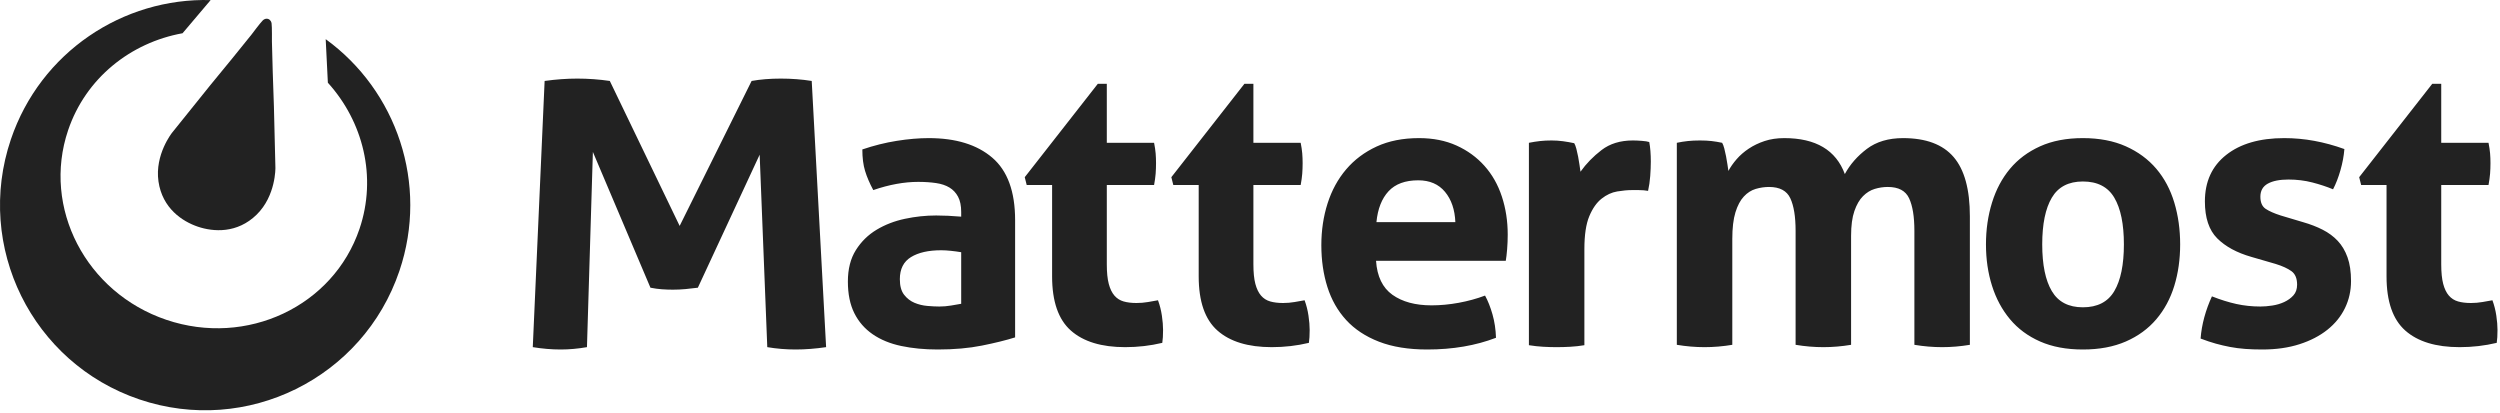
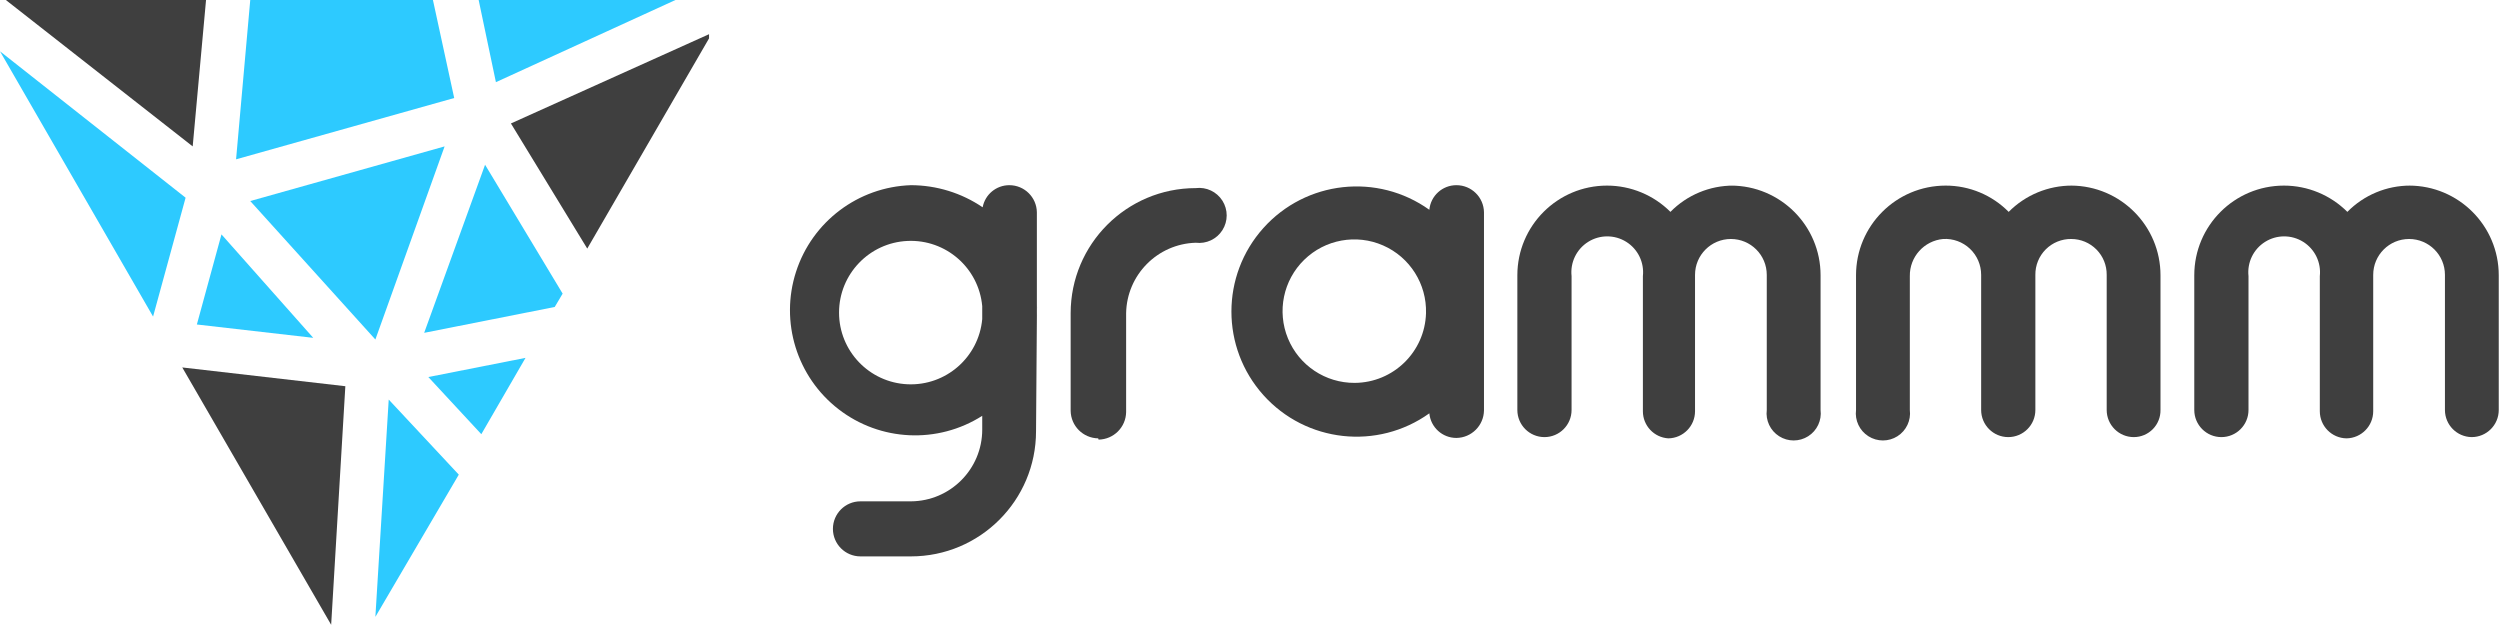
- <svg xmlns="http://www.w3.org/2000/svg" width="100%" height="100%" viewBox="0 0 1001 165" version="1.1" xml:space="preserve" style="fill-rule:evenodd;clip-rule:evenodd;stroke-linejoin:round;stroke-miterlimit:1.414;">
-   <g>
-     <path d="M384.862,84.87c0,-2.501 -0.418,-4.536 -1.253,-6.102c-0.833,-1.562 -1.981,-2.79 -3.441,-3.674c-1.46,-0.888 -3.26,-1.489 -5.397,-1.8c-2.139,-0.313 -4.512,-0.469 -7.12,-0.469c-5.632,0 -11.628,1.094 -17.991,3.284c-1.461,-2.712 -2.555,-5.268 -3.284,-7.666c-0.73,-2.398 -1.097,-5.266 -1.097,-8.605c4.59,-1.564 9.178,-2.711 13.768,-3.441c4.588,-0.73 8.867,-1.096 12.828,-1.096c10.848,0 19.322,2.607 25.424,7.824c6.101,5.215 9.152,13.557 9.152,25.03l0,46.934c-3.651,1.147 -8.084,2.243 -13.299,3.286c-5.213,1.043 -11.107,1.565 -17.678,1.565c-5.319,0 -10.196,-0.47 -14.629,-1.409c-4.432,-0.938 -8.24,-2.504 -11.418,-4.694c-3.183,-2.188 -5.633,-5.005 -7.356,-8.447c-1.719,-3.443 -2.58,-7.666 -2.58,-12.673c0,-5.005 1.069,-9.203 3.207,-12.593c2.138,-3.389 4.903,-6.102 8.291,-8.135c3.391,-2.034 7.171,-3.494 11.344,-4.381c4.172,-0.887 8.343,-1.33 12.515,-1.33c3.025,0 6.362,0.158 10.014,0.469l0,-1.877Zm0,16.115c-1.253,-0.209 -2.608,-0.393 -4.07,-0.548c-1.46,-0.156 -2.761,-0.234 -3.91,-0.234c-5.111,0 -9.153,0.911 -12.126,2.737c-2.972,1.825 -4.458,4.772 -4.458,8.839c0,2.713 0.574,4.797 1.721,6.259c1.147,1.459 2.53,2.528 4.146,3.205c1.617,0.679 3.336,1.096 5.162,1.253c1.827,0.155 3.417,0.236 4.771,0.236c1.566,0 3.131,-0.132 4.694,-0.393c1.566,-0.261 2.921,-0.494 4.07,-0.704l0,-20.65Zm36.4,-26.91l-10.17,0l-0.784,-3.129l29.258,-37.391l3.598,0l0,23.623l18.93,0c0.311,1.566 0.521,2.973 0.627,4.224c0.102,1.253 0.154,2.556 0.154,3.913c0,1.459 -0.052,2.867 -0.154,4.223c-0.106,1.357 -0.316,2.869 -0.627,4.537l-18.93,0l0,31.76c0,3.232 0.262,5.839 0.784,7.822c0.519,1.979 1.276,3.545 2.266,4.693c0.993,1.147 2.217,1.929 3.677,2.346c1.46,0.419 3.183,0.627 5.162,0.627c1.566,0 3.103,-0.131 4.617,-0.392c1.511,-0.26 2.841,-0.495 3.988,-0.703c0.732,1.979 1.251,4.04 1.565,6.179c0.314,2.138 0.469,4.043 0.469,5.711c0,1.147 -0.025,2.111 -0.078,2.894c-0.052,0.781 -0.129,1.54 -0.235,2.268c-4.797,1.149 -9.75,1.72 -14.861,1.72c-9.492,0 -16.742,-2.215 -21.747,-6.646c-5.006,-4.434 -7.509,-11.658 -7.509,-21.67l0,-36.609Zm58.696,0l-10.168,0l-0.784,-3.129l29.257,-37.391l3.598,0l0,23.623l18.93,0c0.312,1.566 0.522,2.973 0.627,4.224c0.102,1.253 0.155,2.556 0.155,3.913c0,1.459 -0.053,2.867 -0.155,4.223c-0.105,1.357 -0.315,2.869 -0.627,4.537l-18.93,0l0,31.76c0,3.232 0.263,5.839 0.783,7.822c0.522,1.979 1.278,3.545 2.268,4.693c0.992,1.147 2.215,1.929 3.677,2.346c1.459,0.419 3.182,0.627 5.161,0.627c1.565,0 3.103,-0.131 4.617,-0.392c1.512,-0.26 2.842,-0.495 3.989,-0.703c0.73,1.979 1.251,4.04 1.563,6.179c0.315,2.138 0.471,4.043 0.471,5.711c0,1.147 -0.026,2.111 -0.079,2.894c-0.051,0.781 -0.129,1.54 -0.234,2.268c-4.798,1.149 -9.75,1.72 -14.863,1.72c-9.49,0 -16.74,-2.215 -21.746,-6.646c-5.006,-4.434 -7.51,-11.658 -7.51,-21.67l0,-36.609Zm102.767,14.865c-0.208,-5.009 -1.591,-9.049 -4.146,-12.126c-2.555,-3.077 -6.127,-4.617 -10.717,-4.617c-5.215,0 -9.178,1.461 -11.89,4.381c-2.711,2.921 -4.327,7.041 -4.848,12.362l31.601,0Zm-31.759,15.486c0.418,6.258 2.608,10.795 6.571,13.612c3.963,2.816 9.178,4.224 15.646,4.224c3.546,0 7.168,-0.34 10.872,-1.019c3.703,-0.677 7.222,-1.642 10.561,-2.893c1.147,2.086 2.137,4.589 2.972,7.51c0.834,2.918 1.303,6.049 1.408,9.386c-8.136,3.129 -17.315,4.694 -27.537,4.694c-7.508,0 -13.947,-1.043 -19.321,-3.13c-5.37,-2.085 -9.751,-4.981 -13.14,-8.681c-3.39,-3.703 -5.894,-8.11 -7.51,-13.222c-1.616,-5.11 -2.423,-10.689 -2.423,-16.737c0,-5.946 0.833,-11.526 2.502,-16.741c1.667,-5.217 4.145,-9.752 7.431,-13.61c3.285,-3.861 7.352,-6.911 12.203,-9.154c4.85,-2.242 10.508,-3.364 16.974,-3.364c5.632,0 10.639,0.991 15.019,2.973c4.381,1.981 8.109,4.694 11.186,8.137c3.077,3.439 5.399,7.535 6.963,12.28c1.565,4.745 2.347,9.831 2.347,15.253c0,1.982 -0.078,3.939 -0.235,5.867c-0.156,1.928 -0.341,3.468 -0.547,4.615l-51.942,0Zm61.208,-47.248c1.564,-0.311 3.05,-0.547 4.458,-0.702c1.41,-0.159 2.946,-0.236 4.616,-0.236c1.565,0 3.104,0.106 4.614,0.312c1.514,0.209 3,0.471 4.458,0.784c0.315,0.522 0.602,1.277 0.862,2.268c0.261,0.991 0.495,2.034 0.704,3.13c0.209,1.095 0.39,2.188 0.547,3.285c0.157,1.096 0.286,2.005 0.392,2.739c2.294,-3.235 5.112,-6.13 8.448,-8.684c3.338,-2.556 7.51,-3.834 12.515,-3.834c1.045,0 2.244,0.052 3.599,0.157c1.355,0.104 2.346,0.26 2.972,0.47c0.209,1.041 0.366,2.241 0.469,3.597c0.107,1.356 0.158,2.764 0.158,4.225c0,1.773 -0.08,3.702 -0.235,5.788c-0.157,2.086 -0.444,4.067 -0.862,5.945c-1.147,-0.21 -2.424,-0.313 -3.831,-0.313c-1.408,0 -2.27,0 -2.581,0c-1.775,0 -3.755,0.183 -5.947,0.547c-2.189,0.366 -4.275,1.33 -6.257,2.896c-1.983,1.564 -3.624,3.911 -4.929,7.041c-1.303,3.127 -1.957,7.508 -1.957,13.141l0,38.486c-1.875,0.311 -3.752,0.52 -5.631,0.624c-1.876,0.105 -3.701,0.156 -5.475,0.156c-1.774,0 -3.572,-0.051 -5.398,-0.156c-1.825,-0.104 -3.728,-0.313 -5.709,-0.624l0,-81.042Zm59.226,0c1.459,-0.311 2.92,-0.547 4.379,-0.702c1.461,-0.159 3.077,-0.236 4.851,-0.236c1.773,0 3.337,0.077 4.693,0.236c1.356,0.155 2.764,0.391 4.224,0.702c0.312,0.522 0.601,1.279 0.861,2.27c0.26,0.99 0.496,2.035 0.704,3.128c0.209,1.096 0.39,2.164 0.547,3.207c0.159,1.043 0.288,1.93 0.392,2.66c0.832,-1.563 1.929,-3.128 3.286,-4.694c1.355,-1.562 2.971,-2.969 4.848,-4.223c1.877,-1.252 3.989,-2.269 6.337,-3.05c2.346,-0.784 4.981,-1.175 7.901,-1.175c12.619,0 20.702,4.799 24.249,14.395c2.085,-3.86 5.032,-7.222 8.838,-10.092c3.808,-2.869 8.632,-4.303 14.474,-4.303c9.177,0 15.93,2.532 20.258,7.59c4.33,5.057 6.494,12.958 6.494,23.702l0,51.47c-3.754,0.626 -7.459,0.937 -11.108,0.937c-3.651,0 -7.354,-0.311 -11.108,-0.937l0,-45.684c0,-5.632 -0.705,-9.959 -2.114,-12.983c-1.406,-3.025 -4.248,-4.538 -8.524,-4.538c-1.775,0 -3.52,0.262 -5.24,0.782c-1.723,0.52 -3.287,1.485 -4.694,2.894c-1.408,1.408 -2.555,3.391 -3.443,5.946c-0.887,2.553 -1.33,5.867 -1.33,9.934l0,43.649c-3.755,0.626 -7.458,0.937 -11.108,0.937c-3.65,0 -7.354,-0.311 -11.109,-0.937l0,-45.684c0,-5.632 -0.703,-9.959 -2.112,-12.983c-1.408,-3.025 -4.249,-4.538 -8.525,-4.538c-1.771,0 -3.546,0.262 -5.32,0.782c-1.771,0.52 -3.363,1.538 -4.771,3.051c-1.409,1.511 -2.53,3.623 -3.363,6.336c-0.835,2.711 -1.253,6.258 -1.253,10.638l0,42.398c-3.755,0.626 -7.455,0.937 -11.107,0.937c-3.651,0 -7.352,-0.311 -11.107,-0.937l0,-80.885Zm162.58,65.865c5.841,0 10.039,-2.163 12.593,-6.493c2.556,-4.327 3.834,-10.56 3.834,-18.694c0,-8.136 -1.278,-14.367 -3.834,-18.696c-2.554,-4.33 -6.752,-6.493 -12.593,-6.493c-5.736,0 -9.882,2.163 -12.437,6.493c-2.557,4.329 -3.835,10.56 -3.835,18.696c0,8.134 1.278,14.367 3.835,18.694c2.555,4.33 6.701,6.493 12.437,6.493Zm0,16.897c-6.571,0 -12.282,-1.07 -17.131,-3.208c-4.85,-2.137 -8.866,-5.11 -12.047,-8.918c-3.181,-3.807 -5.58,-8.265 -7.195,-13.376c-1.618,-5.111 -2.426,-10.637 -2.426,-16.582c0,-5.945 0.808,-11.526 2.426,-16.74c1.615,-5.215 4.014,-9.726 7.195,-13.533c3.181,-3.808 7.197,-6.803 12.047,-8.996c4.849,-2.19 10.56,-3.286 17.131,-3.286c6.571,0 12.306,1.096 17.209,3.286c4.901,2.193 8.968,5.188 12.204,8.996c3.233,3.807 5.631,8.318 7.197,13.533c1.564,5.214 2.345,10.795 2.345,16.74c0,5.945 -0.781,11.471 -2.345,16.582c-1.566,5.111 -3.964,9.569 -7.197,13.376c-3.236,3.808 -7.303,6.781 -12.204,8.918c-4.903,2.138 -10.638,3.208 -17.209,3.208Zm67.477,-37.078c-5.842,-1.67 -10.405,-4.146 -13.689,-7.432c-3.286,-3.284 -4.929,-8.213 -4.929,-14.785c0,-7.927 2.843,-14.13 8.528,-18.615c5.683,-4.486 13.429,-6.729 23.232,-6.729c4.068,0 8.082,0.366 12.046,1.096c3.964,0.73 7.979,1.824 12.046,3.286c-0.209,2.71 -0.73,5.526 -1.566,8.448c-0.832,2.919 -1.823,5.474 -2.97,7.667c-2.504,-1.044 -5.267,-1.957 -8.293,-2.74c-3.023,-0.781 -6.205,-1.172 -9.542,-1.172c-3.547,0 -6.309,0.547 -8.293,1.642c-1.981,1.096 -2.972,2.843 -2.972,5.24c0,2.295 0.704,3.912 2.112,4.851c1.408,0.938 3.417,1.827 6.023,2.659l8.918,2.662c2.921,0.833 5.554,1.849 7.901,3.049c2.346,1.2 4.355,2.686 6.023,4.458c1.669,1.773 2.972,3.964 3.91,6.571c0.94,2.608 1.41,5.788 1.41,9.542c0,3.861 -0.809,7.459 -2.426,10.796c-1.616,3.338 -3.964,6.232 -7.04,8.682c-3.077,2.453 -6.806,4.382 -11.187,5.789c-4.379,1.409 -9.334,2.113 -14.862,2.113c-2.504,0 -4.796,-0.079 -6.882,-0.235c-2.087,-0.158 -4.094,-0.418 -6.024,-0.782c-1.929,-0.366 -3.833,-0.808 -5.71,-1.33c-1.878,-0.521 -3.912,-1.199 -6.102,-2.034c0.21,-2.817 0.705,-5.659 1.486,-8.526c0.782,-2.867 1.8,-5.659 3.051,-8.371c3.442,1.357 6.702,2.373 9.779,3.051c3.077,0.679 6.284,1.019 9.62,1.019c1.462,0 3.052,-0.132 4.771,-0.393c1.722,-0.261 3.313,-0.73 4.773,-1.408c1.461,-0.678 2.687,-1.565 3.677,-2.659c0.991,-1.095 1.484,-2.529 1.484,-4.304c0,-2.501 -0.755,-4.301 -2.267,-5.396c-1.513,-1.094 -3.625,-2.062 -6.335,-2.895l-9.701,-2.815Zm54.112,-28.787l-10.167,0l-0.785,-3.129l29.256,-37.391l3.598,0l0,23.623l18.931,0c0.313,1.566 0.521,2.973 0.627,4.224c0.103,1.253 0.156,2.556 0.156,3.913c0,1.459 -0.053,2.867 -0.156,4.223c-0.106,1.357 -0.314,2.869 -0.627,4.537l-18.931,0l0,31.76c0,3.232 0.263,5.839 0.783,7.822c0.523,1.979 1.278,3.545 2.268,4.693c0.993,1.147 2.218,1.929 3.677,2.346c1.459,0.419 3.183,0.627 5.163,0.627c1.565,0 3.102,-0.131 4.616,-0.392c1.511,-0.26 2.841,-0.495 3.988,-0.703c0.731,1.979 1.253,4.04 1.564,6.179c0.315,2.138 0.47,4.043 0.47,5.711c0,1.147 -0.026,2.111 -0.078,2.894c-0.052,0.781 -0.129,1.54 -0.235,2.268c-4.796,1.149 -9.75,1.72 -14.861,1.72c-9.492,0 -16.741,-2.215 -21.748,-6.646c-5.005,-4.434 -7.509,-11.658 -7.509,-21.67l0,-36.609Zm-737.501,-41.662c4.521,-0.629 8.87,-0.945 13.05,-0.945c4.407,0 8.758,0.316 13.051,0.945l27.965,58.043l28.812,-58.043c3.503,-0.629 7.399,-0.945 11.694,-0.945c4.294,0 8.416,0.316 12.372,0.945l5.762,106.583c-4.292,0.63 -8.36,0.944 -12.201,0.944c-3.844,0 -7.627,-0.314 -11.355,-0.944l-3.052,-77.061l-24.745,53.261c-1.583,0.21 -3.22,0.396 -4.916,0.551c-1.695,0.158 -3.388,0.236 -5.084,0.236c-1.47,0 -2.937,-0.052 -4.405,-0.157c-1.469,-0.105 -2.994,-0.316 -4.577,-0.63l-23.049,-54.365l-2.373,78.165c-3.615,0.63 -7.118,0.944 -10.509,0.944c-3.616,0 -7.346,-0.314 -11.185,-0.944l4.745,-106.583Z" style="fill:#222;" />
-     <path d="M130.41,15.678l0.865,17.434c14.134,15.615 19.713,37.729 12.677,58.513c-10.503,31.025 -45.136,47.334 -77.354,36.427c-32.219,-10.906 -49.823,-44.899 -39.32,-75.924c7.059,-20.853 25.019,-35.058 45.82,-38.819l11.239,-13.279c-35.063,-0.949 -68.143,20.815 -79.979,55.778c-14.542,42.958 8.493,89.571 51.451,104.114c42.958,14.542 89.572,-8.494 104.115,-51.452c11.816,-34.906 -1.179,-72.227 -29.514,-92.792Z" style="fill:#222;" />
-     <path d="M110.273,67.122l-0.595,-24.373l-0.477,-14.025l-0.323,-12.15c0,0 0.067,-5.859 -0.137,-7.236c-0.043,-0.29 -0.134,-0.525 -0.243,-0.731l-0.041,-0.086l-0.047,-0.075c-0.224,-0.387 -0.578,-0.701 -1.035,-0.856c-0.467,-0.158 -0.951,-0.119 -1.371,0.062l-0.026,0.01l-0.145,0.074c-0.199,0.097 -0.402,0.223 -0.6,0.415c-0.999,0.969 -4.504,5.664 -4.504,5.664l-7.638,9.456l-8.898,10.851l-15.278,18.999c0,0 -7.011,8.75 -5.462,19.521c1.55,10.77 9.557,16.017 15.769,18.12c6.211,2.103 15.759,2.799 23.533,-4.816c7.773,-7.615 7.518,-18.824 7.518,-18.824Z" style="fill:#222;" />
+ <svg xmlns="http://www.w3.org/2000/svg" id="Layer_1" data-name="Layer 1" viewBox="0 0 59.94 14.99">
+   <path id="path48" d="M26.33,33a.67.67,0,0,1-.66-.66V30a3,3,0,0,1,3-3,.66.66,0,1,1,0,1.31A1.72,1.72,0,0,0,27,30v2.37a.67.67,0,0,1-.66.66" transform="translate(0 -22.49)" style="fill:#3f3f3f" />
+   <g id="g4575">
+     <path id="path40" d="M24.86,29.77v.37a1.09,1.09,0,0,0,0-.18A1.15,1.15,0,0,0,24.86,29.77Z" transform="translate(0 -22.49)" style="fill:#3f3f3f" />
+     <path d="M24.86,30.14V27.58a.66.66,0,0,0-.66-.65.65.65,0,0,0-.64.53,3.07,3.07,0,0,0-1.72-.53,3,3,0,1,0,1.71,5.53v.33a1.72,1.72,0,0,1-1.71,1.72H20.63a.66.66,0,0,0,0,1.32h1.21a3,3,0,0,0,3-3Zm-1.31,0a1.72,1.72,0,1,1,0-.31v.31Z" transform="translate(0 -22.49)" style="fill:#3f3f3f" />
+     <path d="M23.55,30v0Z" transform="translate(0 -22.49)" style="fill:#3f3f3f" />
  </g>
+   <path d="M34.92,26.93a.65.65,0,0,0-.65.59,3,3,0,1,0,0,4.88.65.65,0,0,0,.65.59.67.67,0,0,0,.66-.66V27.58A.66.66,0,0,0,34.92,26.93Zm-2.44,4.74A1.72,1.72,0,1,1,34.19,30,1.72,1.72,0,0,1,32.48,31.67Z" transform="translate(0 -22.49)" style="fill:#3f3f3f" />
+   <path id="path60" d="M41.56,26.94h0a2.11,2.11,0,0,0-1.51.63,2.15,2.15,0,0,0-1.52-.63h0a2.15,2.15,0,0,0-2.15,2.15v3.23a.65.65,0,0,0,1.3,0V29.11a.86.86,0,1,1,1.71,0v3.24A.65.65,0,0,0,40,33h0a.65.65,0,0,0,.64-.65V29.08a.86.86,0,0,1,.86-.86h0a.86.86,0,0,1,.86.86v3.24a.65.65,0,1,0,1.29,0V29.09a2.15,2.15,0,0,0-2.15-2.15" transform="translate(0 -22.49)" style="fill:#3f3f3f" />
+   <path id="path64" d="M49.68,26.94h0a2.13,2.13,0,0,0-1.52.63,2.12,2.12,0,0,0-1.51-.63h0a2.15,2.15,0,0,0-2.15,2.15v3.23a.65.65,0,1,0,1.29,0V29.11a.88.88,0,0,1,.8-.89.86.86,0,0,1,.91.86v3.24a.65.65,0,0,0,.65.65h0a.65.65,0,0,0,.65-.65V29.08a.85.85,0,0,1,.86-.86h0a.85.85,0,0,1,.85.86v3.24a.65.65,0,0,0,.65.65.64.64,0,0,0,.64-.65V29.09a2.15,2.15,0,0,0-2.14-2.15" transform="translate(0 -22.49)" style="fill:#3f3f3f" />
+   <path id="path68" d="M57.79,26.94h0a2.11,2.11,0,0,0-1.51.63,2.15,2.15,0,0,0-1.52-.63h0a2.15,2.15,0,0,0-2.15,2.15v3.23a.65.65,0,0,0,1.3,0V29.11a.86.86,0,1,1,1.71,0v3.24a.65.65,0,0,0,.64.65h0a.65.65,0,0,0,.64-.65V29.08a.86.86,0,0,1,.86-.86h0a.86.86,0,0,1,.86.86v3.24a.65.65,0,0,0,.64.65h0a.65.65,0,0,0,.65-.65V29.09a2.15,2.15,0,0,0-2.15-2.15" transform="translate(0 -22.49)" style="fill:#3f3f3f" />
+   <path id="path92" d="M17,23.31l-4.75,2.14,1.83,3L17,23.41Z" transform="translate(0 -22.49)" style="fill:#3f3f3f" />
+   <path id="path72" d="M4.62,26l.32-3.51H.14Z" transform="translate(0 -22.49)" style="fill:#3f3f3f" />
+   <path id="path76" d="M4.72,30.27l2.79.32-2.2-2.48Z" transform="translate(0 -22.49)" style="fill:#2dcaff" />
+   <path id="path80" d="M4.45,27.23,0,23.72l3.67,6.36Z" transform="translate(0 -22.49)" style="fill:#2dcaff" />
+   <path id="path84" d="M5.66,26.31l5.23-1.47-.51-2.35H6Z" transform="translate(0 -22.49)" style="fill:#2dcaff" />
+   <path id="path88" d="M10.66,26,6,27.31l3,3.32Z" transform="translate(0 -22.49)" style="fill:#2dcaff" />
+   <path id="path96" d="M11.89,24.46l4.37-2H11.47Z" transform="translate(0 -22.49)" style="fill:#2dcaff" />
+   <path id="path100" d="M10.17,30.47l3.13-.62.19-.32-1.86-3.09Z" transform="translate(0 -22.49)" style="fill:#2dcaff" />
+   <path id="path104" d="M8.28,31.75,4.37,31.3l3.57,6.17Z" transform="translate(0 -22.49)" style="fill:#3f3f3f" />
+   <path id="path108" d="M9.32,32.07,9,37.28l2-3.41Z" transform="translate(0 -22.49)" style="fill:#2dcaff" />
+   <path id="path112" d="M10.27,31.53l1.27,1.37,1.06-1.83Z" transform="translate(0 -22.49)" style="fill:#2dcaff" />
</svg>
